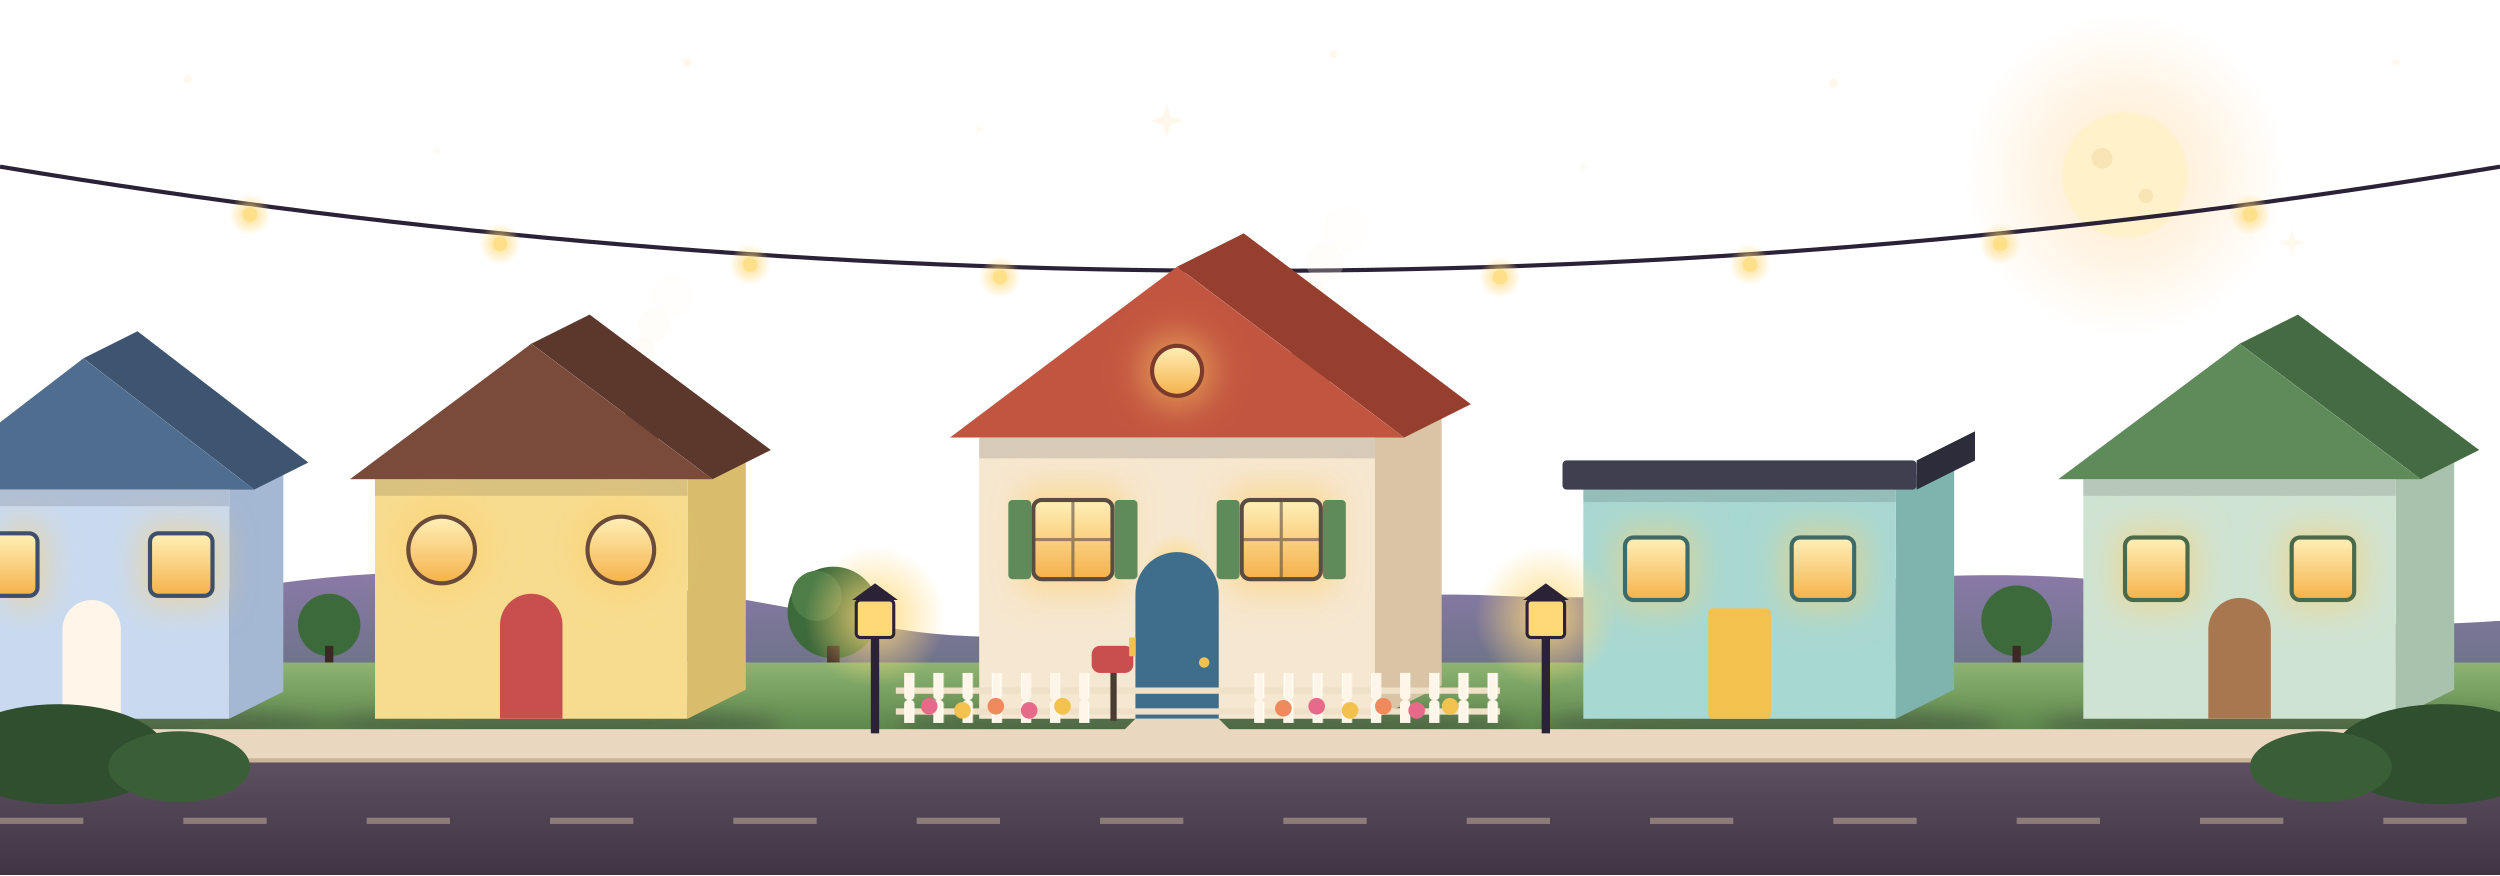
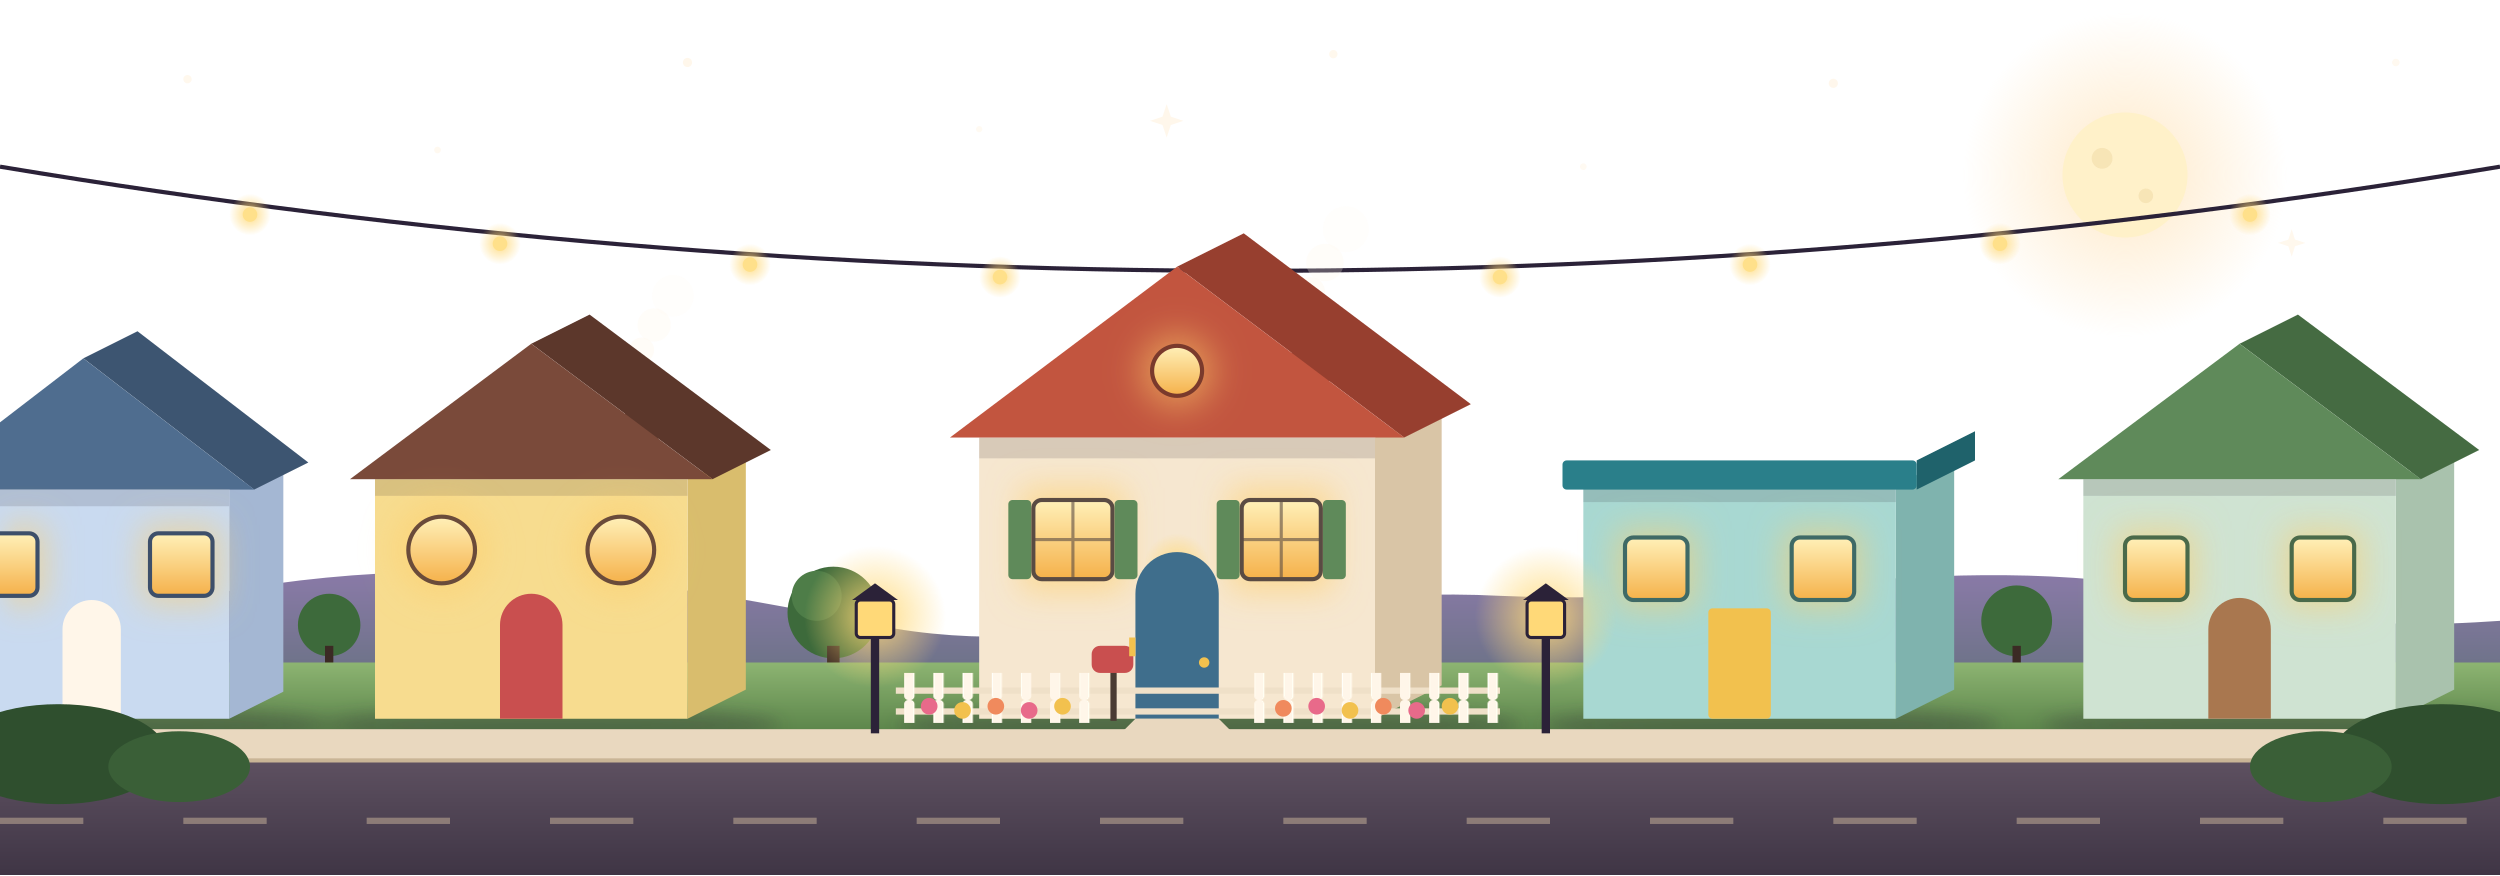
<svg xmlns="http://www.w3.org/2000/svg" viewBox="0 0 1200 420">
  <defs>
    <radialGradient id="moonGlow">
      <stop offset="0" stop-color="#fff3cf" stop-opacity="0.95" />
      <stop offset="0.4" stop-color="#ffd9a0" stop-opacity="0.35" />
      <stop offset="1" stop-color="#ffd9a0" stop-opacity="0" />
    </radialGradient>
    <radialGradient id="lampGlow">
      <stop offset="0" stop-color="#ffd978" stop-opacity="0.9" />
      <stop offset="1" stop-color="#ffd978" stop-opacity="0" />
    </radialGradient>
    <linearGradient id="win" x1="0" y1="0" x2="0" y2="1">
      <stop offset="0" stop-color="#fff0b8" />
      <stop offset="1" stop-color="#f5b14a" />
    </linearGradient>
    <linearGradient id="lawn" x1="0" y1="0" x2="0" y2="1">
      <stop offset="0" stop-color="#8db472" />
      <stop offset="1" stop-color="#5a8449" />
    </linearGradient>
    <linearGradient id="road" x1="0" y1="0" x2="0" y2="1">
      <stop offset="0" stop-color="#5d5060" />
      <stop offset="1" stop-color="#3f3545" />
    </linearGradient>
    <linearGradient id="hills" x1="0" y1="0" x2="0" y2="1">
      <stop offset="0" stop-color="#8a7aa8" />
      <stop offset="1" stop-color="#5f6f78" />
    </linearGradient>
    <filter id="blur8" x="-50%" y="-50%" width="200%" height="200%">
      <feGaussianBlur stdDeviation="8" />
    </filter>
    <filter id="blur4" x="-50%" y="-50%" width="200%" height="200%">
      <feGaussianBlur stdDeviation="4" />
    </filter>
    <pattern id="pickets" width="14" height="24" patternUnits="userSpaceOnUse">
      <rect x="0" y="0" width="5" height="24" rx="2" fill="#fff6e9" />
    </pattern>
  </defs>
  <g fill="#fff6e9">
    <circle cx="90" cy="38" r="2" opacity="0.8" />
    <circle cx="210" cy="72" r="1.6" opacity="0.7" />
    <circle cx="330" cy="30" r="2.2" opacity="0.9" />
    <circle cx="470" cy="62" r="1.5" opacity="0.6" />
    <circle cx="640" cy="26" r="2" opacity="0.8" />
    <circle cx="760" cy="80" r="1.6" opacity="0.6" />
    <circle cx="880" cy="40" r="2.2" opacity="0.85" />
    <circle cx="1150" cy="30" r="1.8" opacity="0.7" />
    <path d="M560 50 l2 6 6 2 -6 2 -2 6 -2 -6 -6 -2 6 -2z" opacity="0.9" />
    <path d="M1100 110 l1.6 5 5 1.6 -5 1.6 -1.6 5 -1.6 -5 -5 -1.6 5 -1.6z" opacity="0.8" />
  </g>
  <circle cx="1020" cy="84" r="78" fill="url(#moonGlow)" />
  <circle cx="1020" cy="84" r="30" fill="#fff1c9" />
  <circle cx="1009" cy="76" r="5" fill="#f3dfae" opacity="0.7" />
  <circle cx="1030" cy="94" r="3.5" fill="#f3dfae" opacity="0.7" />
  <path d="M0 312 C150 262 260 266 420 300 C520 320 600 280 720 286 C860 292 940 258 1080 290 C1130 302 1170 300 1200 298 V345 H0 Z" fill="url(#hills)" />
  <circle cx="158" cy="300" r="15" fill="#3d6a3b" />
  <rect x="156" y="310" width="4" height="22" fill="#3b2a24" />
  <circle cx="400" cy="294" r="22" fill="#3d6a3b" />
  <circle cx="392" cy="286" r="12" fill="#4e7d48" />
  <rect x="397" y="310" width="6" height="26" fill="#3b2a24" />
  <circle cx="968" cy="298" r="17" fill="#3d6a3b" />
  <rect x="966" y="310" width="4" height="24" fill="#3b2a24" />
  <path d="M0 80 Q600 180 1200 80" fill="none" stroke="#2b2238" stroke-width="2" />
  <circle cx="120" cy="103" r="10" fill="url(#lampGlow)" />
  <circle cx="120" cy="103" r="3.5" fill="#ffe08a" />
  <circle cx="240" cy="117" r="10" fill="url(#lampGlow)" />
  <circle cx="240" cy="117" r="3.5" fill="#ffe08a" />
  <circle cx="360" cy="127" r="10" fill="url(#lampGlow)" />
  <circle cx="360" cy="127" r="3.5" fill="#ffe08a" />
  <circle cx="480" cy="133" r="10" fill="url(#lampGlow)" />
  <circle cx="480" cy="133" r="3.5" fill="#ffe08a" />
  <circle cx="600" cy="135" r="10" fill="url(#lampGlow)" />
  <circle cx="600" cy="135" r="3.5" fill="#ffe08a" />
  <circle cx="720" cy="133" r="10" fill="url(#lampGlow)" />
  <circle cx="720" cy="133" r="3.5" fill="#ffe08a" />
  <circle cx="840" cy="127" r="10" fill="url(#lampGlow)" />
  <circle cx="840" cy="127" r="3.5" fill="#ffe08a" />
  <circle cx="960" cy="117" r="10" fill="url(#lampGlow)" />
  <circle cx="960" cy="117" r="3.5" fill="#ffe08a" />
  <circle cx="1080" cy="103" r="10" fill="url(#lampGlow)" />
  <circle cx="1080" cy="103" r="3.5" fill="#ffe08a" />
  <rect x="0" y="318" width="1200" height="34" fill="url(#lawn)" />
  <g fill="#2a2030" opacity="0.3" filter="url(#blur4)">
    <ellipse cx="50" cy="348" rx="110" ry="9" />
    <ellipse cx="265" cy="348" rx="110" ry="9" />
    <ellipse cx="580" cy="348" rx="150" ry="10" />
    <ellipse cx="850" cy="348" rx="110" ry="9" />
    <ellipse cx="1090" cy="348" rx="110" ry="9" />
  </g>
  <polygon points="110,235 136,222 136,332 110,345" fill="#a4b7d3" />
  <rect x="-30" y="235" width="140" height="110" fill="#c9daf0" />
  <rect x="-30" y="235" width="140" height="8" fill="#1a1428" opacity="0.14" />
  <polygon points="122,235 40,172 66,159 148,222" fill="#3d5571" />
  <polygon points="-42,235 40,172 122,235" fill="#4f6d8f" />
  <rect x="-16" y="252" width="38" height="38" fill="#ffcf6a" opacity="0.55" filter="url(#blur8)" />
  <rect x="-12" y="256" width="30" height="30" rx="4" fill="url(#win)" stroke="#3d4f6a" stroke-width="2" />
  <rect x="68" y="252" width="38" height="38" fill="#ffcf6a" opacity="0.55" filter="url(#blur8)" />
  <rect x="72" y="256" width="30" height="30" rx="4" fill="url(#win)" stroke="#3d4f6a" stroke-width="2" />
  <path d="M30 345 V302 a14 14 0 0 1 28 0 V345 Z" fill="#fff6e9" />
  <polygon points="330,230 358,216 358,331 330,345" fill="#d9bd6d" />
  <rect x="180" y="230" width="150" height="115" fill="#f7dc8f" />
  <rect x="180" y="230" width="150" height="8" fill="#1a1428" opacity="0.14" />
  <rect x="300" y="176" width="16" height="36" fill="#5c372b" />
  <circle cx="308" cy="168" r="6" fill="#fff6e9" opacity="0.35" />
  <circle cx="314" cy="156" r="8" fill="#fff6e9" opacity="0.25" />
  <circle cx="323" cy="142" r="10" fill="#fff6e9" opacity="0.15" />
  <polygon points="342,230 255,165 283,151 370,216" fill="#5c372b" />
  <polygon points="168,230 255,165 342,230" fill="#7a4a3a" />
  <circle cx="212" cy="264" r="22" fill="#ffcf6a" opacity="0.55" filter="url(#blur8)" />
  <circle cx="212" cy="264" r="16" fill="url(#win)" stroke="#6a4b3a" stroke-width="2" />
  <circle cx="298" cy="264" r="22" fill="#ffcf6a" opacity="0.55" filter="url(#blur8)" />
  <circle cx="298" cy="264" r="16" fill="url(#win)" stroke="#6a4b3a" stroke-width="2" />
  <path d="M240 345 V300 a15 15 0 0 1 30 0 V345 Z" fill="#c94f4f" />
  <polygon points="660,210 692,194 692,329 660,345" fill="#d9c5a6" />
  <rect x="470" y="210" width="190" height="135" fill="#f6e7d0" />
  <rect x="470" y="210" width="190" height="10" fill="#1a1428" opacity="0.14" />
  <rect x="620" y="148" width="18" height="42" fill="#973f2f" />
  <circle cx="629" cy="140" r="7" fill="#fff6e9" opacity="0.35" />
  <circle cx="636" cy="126" r="9" fill="#fff6e9" opacity="0.25" />
  <circle cx="646" cy="110" r="11" fill="#fff6e9" opacity="0.15" />
  <polygon points="674,210 565,128 597,112 706,194" fill="#973f2f" />
  <polygon points="456,210 565,128 674,210" fill="#c2553f" />
  <circle cx="565" cy="178" r="18" fill="#ffcf6a" opacity="0.5" filter="url(#blur8)" />
  <circle cx="565" cy="178" r="12" fill="url(#win)" stroke="#7a3a2c" stroke-width="2" />
  <rect x="490" y="234" width="50" height="50" fill="#ffcf6a" opacity="0.6" filter="url(#blur8)" />
  <rect x="496" y="240" width="38" height="38" rx="4" fill="url(#win)" stroke="#5a4b43" stroke-width="2" />
  <path d="M515 240 V278 M496 259 H534" stroke="#5a4b43" stroke-width="1.5" opacity="0.6" />
  <rect x="484" y="240" width="11" height="38" rx="2" fill="#5f8a5a" />
  <rect x="535" y="240" width="11" height="38" rx="2" fill="#5f8a5a" />
  <rect x="590" y="234" width="50" height="50" fill="#ffcf6a" opacity="0.6" filter="url(#blur8)" />
  <rect x="596" y="240" width="38" height="38" rx="4" fill="url(#win)" stroke="#5a4b43" stroke-width="2" />
  <path d="M615 240 V278 M596 259 H634" stroke="#5a4b43" stroke-width="1.5" opacity="0.6" />
  <rect x="584" y="240" width="11" height="38" rx="2" fill="#5f8a5a" />
  <rect x="635" y="240" width="11" height="38" rx="2" fill="#5f8a5a" />
  <circle cx="565" cy="272" r="16" fill="url(#lampGlow)" />
  <circle cx="565" cy="272" r="4" fill="#ffe08a" />
  <path d="M545 345 V285 a20 20 0 0 1 40 0 V345 Z" fill="#3f6e8c" />
  <circle cx="578" cy="318" r="2.5" fill="#f2c14e" />
  <polygon points="545,345 585,345 592,352 538,352" fill="#e9d8bf" />
  <rect x="430" y="330" width="290" height="3" fill="#efe0c8" />
  <rect x="430" y="340" width="290" height="3" fill="#efe0c8" />
  <rect x="430" y="323" width="96" height="24" fill="url(#pickets)" />
  <rect x="598" y="323" width="122" height="24" fill="url(#pickets)" />
  <rect x="533" y="322" width="3" height="24" fill="#4a3b33" />
  <rect x="524" y="310" width="20" height="13" rx="4" fill="#c94f4f" />
  <rect x="542" y="306" width="3" height="9" fill="#f2c14e" />
  <circle cx="446" cy="339" r="4" fill="#e86a8a" />
  <circle cx="462" cy="341" r="4" fill="#f2c14e" />
  <circle cx="478" cy="339" r="4" fill="#f08a5d" />
  <circle cx="494" cy="341" r="4" fill="#e86a8a" />
  <circle cx="510" cy="339" r="4" fill="#f2c14e" />
  <circle cx="616" cy="340" r="4" fill="#f08a5d" />
  <circle cx="632" cy="339" r="4" fill="#e86a8a" />
  <circle cx="648" cy="341" r="4" fill="#f2c14e" />
  <circle cx="664" cy="339" r="4" fill="#f08a5d" />
  <circle cx="680" cy="341" r="4" fill="#e86a8a" />
  <circle cx="696" cy="339" r="4" fill="#f2c14e" />
  <polygon points="910,233 938,219 938,331 910,345" fill="#7fb3ae" />
  <rect x="760" y="233" width="150" height="112" fill="#a8d8d2" />
  <rect x="760" y="233" width="150" height="8" fill="#1a1428" opacity="0.14" />
-   <polygon points="920,221 948,207 948,221 920,235" fill="#2c2c3a" />
-   <rect x="750" y="221" width="170" height="14" rx="2" fill="#3f3f4f" />
+   <polygon points="920,221 948,207 948,221 920,235" fill="#1f626b" />
+   <rect x="750" y="221" width="170" height="14" rx="2" fill="#2a7f8a" />
  <rect x="776" y="254" width="38" height="38" fill="#ffcf6a" opacity="0.55" filter="url(#blur8)" />
  <rect x="780" y="258" width="30" height="30" rx="4" fill="url(#win)" stroke="#3f6a66" stroke-width="2" />
  <rect x="856" y="254" width="38" height="38" fill="#ffcf6a" opacity="0.55" filter="url(#blur8)" />
  <rect x="860" y="258" width="30" height="30" rx="4" fill="url(#win)" stroke="#3f6a66" stroke-width="2" />
  <rect x="820" y="292" width="30" height="53" rx="2" fill="#f2c14e" />
  <polygon points="1150,230 1178,216 1178,331 1150,345" fill="#a9c2ad" />
  <rect x="1000" y="230" width="150" height="115" fill="#cfe3d2" />
  <rect x="1000" y="230" width="150" height="8" fill="#1a1428" opacity="0.14" />
  <polygon points="1162,230 1075,165 1103,151 1190,216" fill="#456b42" />
  <polygon points="988,230 1075,165 1162,230" fill="#5f8a5a" />
  <rect x="1016" y="254" width="38" height="38" fill="#ffcf6a" opacity="0.55" filter="url(#blur8)" />
  <rect x="1020" y="258" width="30" height="30" rx="4" fill="url(#win)" stroke="#4a6a4a" stroke-width="2" />
  <rect x="1096" y="254" width="38" height="38" fill="#ffcf6a" opacity="0.55" filter="url(#blur8)" />
  <rect x="1100" y="258" width="30" height="30" rx="4" fill="url(#win)" stroke="#4a6a4a" stroke-width="2" />
  <path d="M1060 345 V302 a15 15 0 0 1 30 0 V345 Z" fill="#a9774f" />
  <rect x="0" y="350" width="1200" height="16" fill="#e9d8bf" />
  <rect x="0" y="364" width="1200" height="3" fill="#c9b596" />
  <rect x="0" y="366" width="1200" height="54" fill="url(#road)" />
  <line x1="0" y1="394" x2="1200" y2="394" stroke="#d9c3a5" stroke-width="3" stroke-dasharray="40 48" opacity="0.45" />
  <circle cx="420" cy="296" r="34" fill="url(#lampGlow)" />
  <rect x="418" y="300" width="4" height="52" fill="#2b2238" />
  <polygon points="409,288 431,288 420,280" fill="#2b2238" />
  <rect x="411" y="288" width="18" height="18" rx="2" fill="#ffd978" stroke="#2b2238" stroke-width="1.5" />
  <circle cx="742" cy="296" r="34" fill="url(#lampGlow)" />
  <rect x="740" y="300" width="4" height="52" fill="#2b2238" />
  <polygon points="731,288 753,288 742,280" fill="#2b2238" />
  <rect x="733" y="288" width="18" height="18" rx="2" fill="#ffd978" stroke="#2b2238" stroke-width="1.5" />
  <ellipse cx="28" cy="362" rx="52" ry="24" fill="#2f4f2e" />
  <ellipse cx="86" cy="368" rx="34" ry="17" fill="#3a5f37" />
  <ellipse cx="1172" cy="362" rx="52" ry="24" fill="#2f4f2e" />
  <ellipse cx="1114" cy="368" rx="34" ry="17" fill="#3a5f37" />
</svg>
